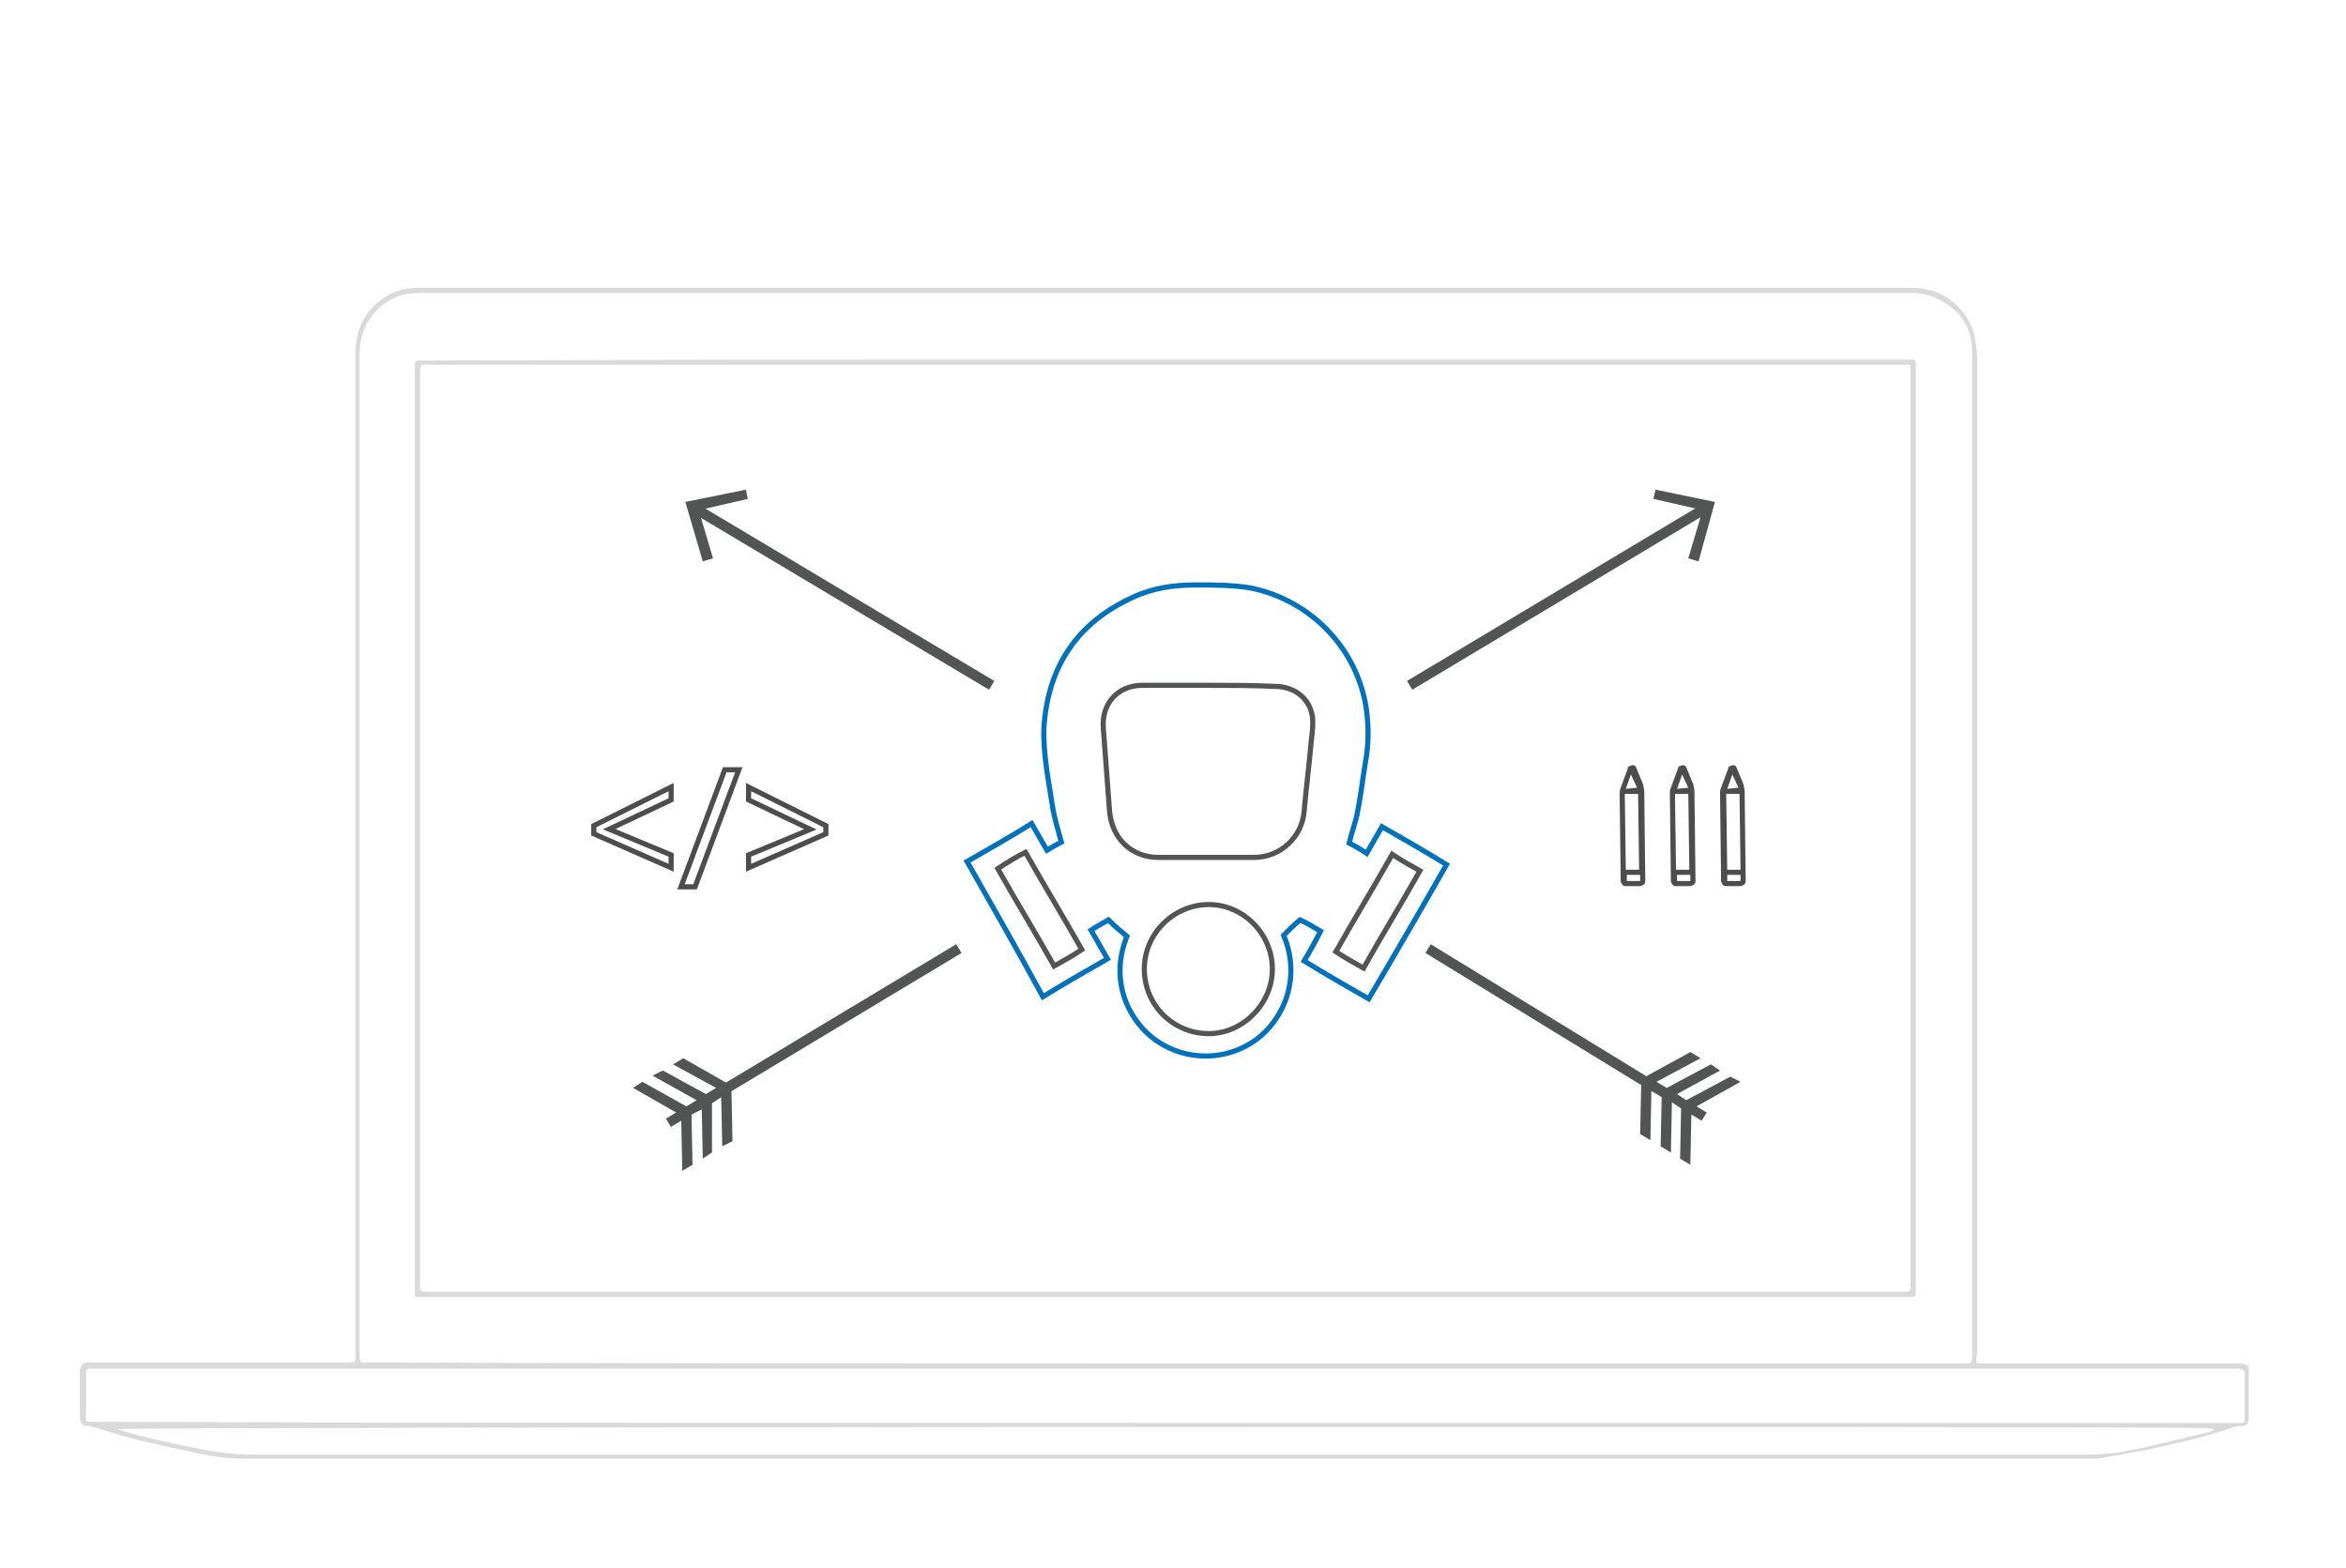
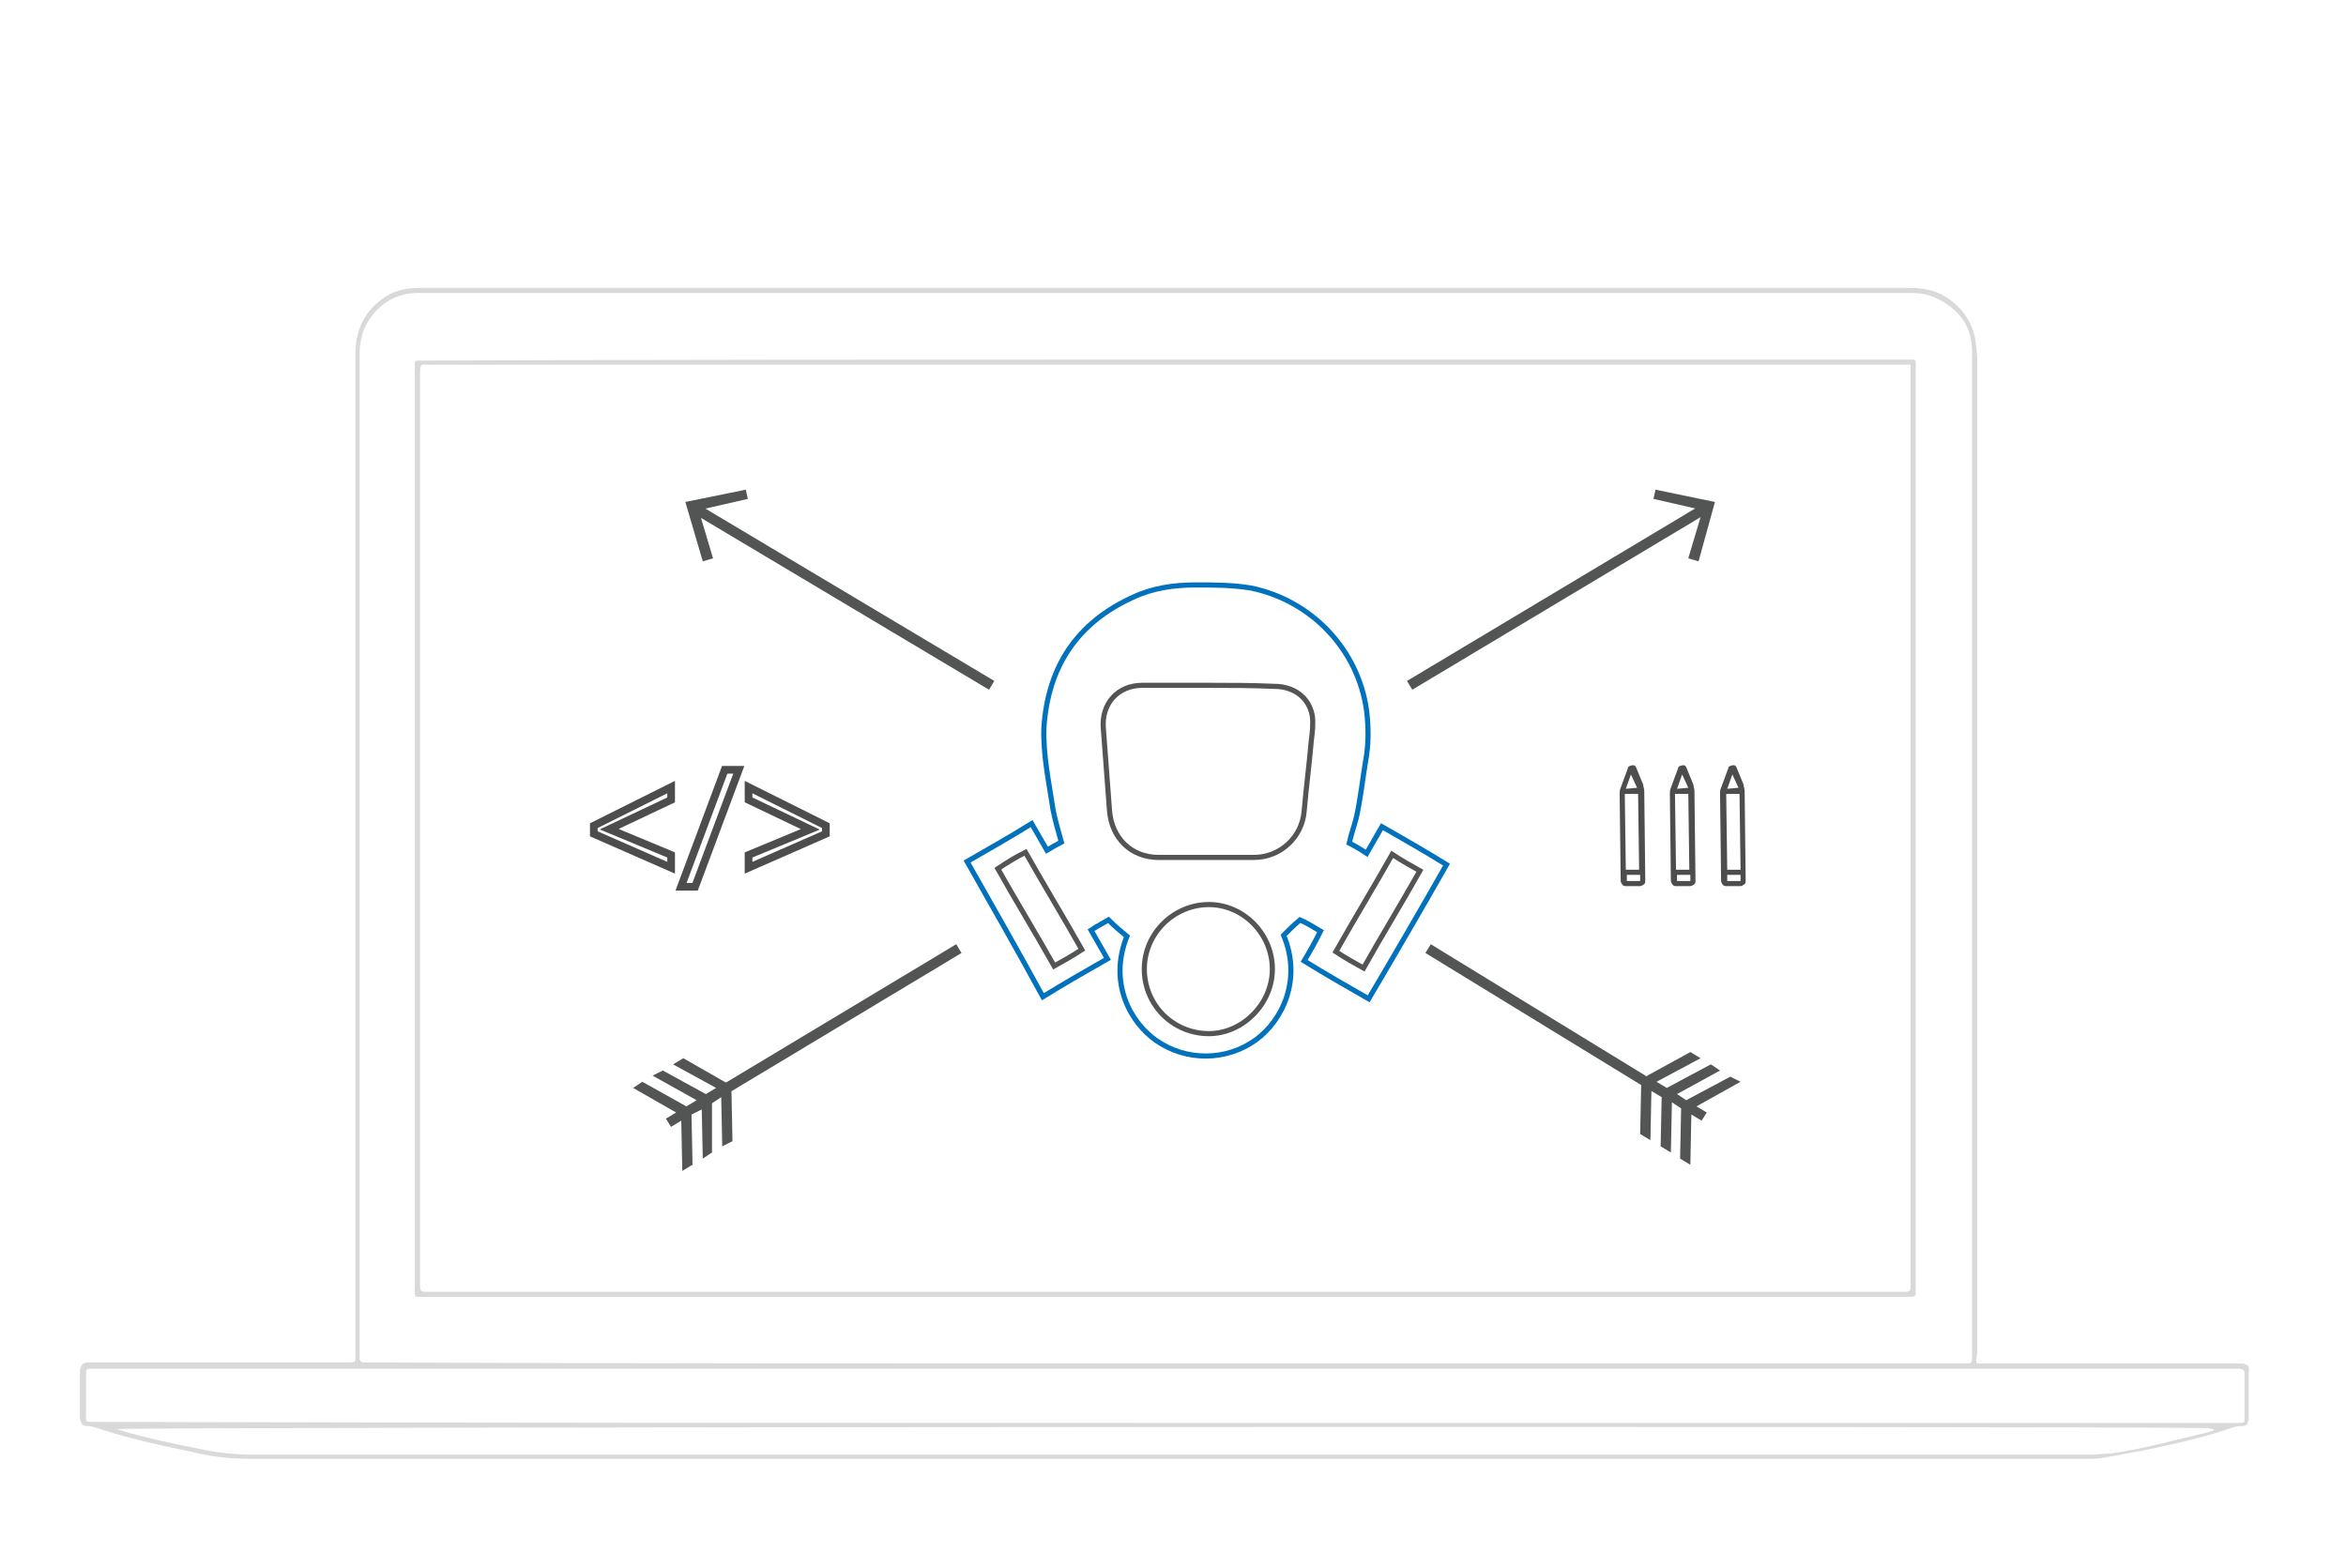
<svg xmlns="http://www.w3.org/2000/svg" version="1.1" id="Layer_1" x="0px" y="0px" viewBox="-64.5 -26.5 229 153" enable-background="new -64.5 -26.5 229 153" xml:space="preserve">
  <g opacity="0.5">
    <path fill="#B3B3B3" d="M49.3,115.9c-29.9,0-59.7,0-89.5,0c-1.9,0-3.7-0.2-5.7-0.7c-2.9-0.6-5.7-1.2-8.5-2.1   c-0.6-0.2-1.1-0.4-1.7-0.4c-0.2,0-0.4-0.1-0.5-0.4c-0.1-0.2-0.1-0.4-0.1-0.6c0-1.4,0-2.9,0-4.3c0-0.1,0-0.3,0.1-0.4   c0.1-0.4,0.2-0.4,0.6-0.5c0.2,0,0.4,0,0.6,0c8.2,0,16.5,0,24.7,0c1,0,0.9,0,0.9-0.9c0-32.5,0-65.1,0-97.6c0-2.3,0.9-4.1,2.6-5.3   c1-0.8,2.3-1.1,3.6-1.1c0.1,0,0.2,0,0.4,0c48.3,0,96.7,0,145.1,0c1.2,0,2.4,0.2,3.4,0.8c1.8,1.1,2.9,2.7,3.1,4.9   c0.1,0.7,0.1,1.3,0.1,2c0,31.9,0,63.8,0,95.7c0,0.4,0,0.8-0.1,1.2c0,0.4,0.1,0.4,0.4,0.4c0.2,0,0.4,0,0.5,0c8.2,0,16.5,0,24.7,0   c1,0,1.1,0.2,1,1c0,1.4,0,2.7,0,4.1c0,0.1,0,0.2,0,0.4c-0.1,0.4-0.2,0.6-0.6,0.6c-0.5,0-0.9,0.1-1.4,0.3c-2.7,0.9-5.5,1.5-8.3,2.1   c-1.3,0.2-2.6,0.5-3.9,0.7c-0.4,0.1-0.8,0.1-1.2,0.1c-1.7,0-3.3,0-5,0C106.3,115.9,77.8,115.9,49.3,115.9z M49.2,106.6   c25.9,0,51.7,0,77.7,0c0.2,0,0.4,0,0.6,0c0.4,0,0.5-0.1,0.5-0.5c0-0.2,0-0.4,0-0.7c0-25.8,0-51.5,0-77.2c0-6.8,0-13.6,0-20.4   c0-2.3-1.1-3.9-3.1-5c-0.9-0.5-1.8-0.7-2.8-0.7c-35.8,0-71.6,0-107.3,0c-12.8,0-25.6,0-38.5,0c-2.2,0-3.9,1.1-5,3   c-0.5,0.9-0.7,2-0.7,3c0,32.4,0,65,0,97.4c0,0.1,0,0.2,0,0.4c0,0.1,0,0.1,0,0.2c0,0.2,0.1,0.4,0.4,0.4c0.2,0,0.4,0,0.7,0   C-2.5,106.6,23.4,106.6,49.2,106.6z M49.3,112.4c34.8,0,69.5,0,104.3,0c0.2,0,0.4,0,0.6,0c0.4,0,0.4-0.1,0.4-0.4c0-0.3,0-0.6,0-0.9   c0-1.1,0-2.3,0-3.4c0-0.5-0.1-0.5-0.5-0.6c-0.2,0-0.4,0-0.5,0c-69.5,0-139.2,0-208.7,0c-0.2,0-0.4,0-0.5,0c-0.5,0-0.5,0.1-0.5,0.5   c0,1.2,0,2.5,0,3.7c0,1.1-0.2,1,1,1C-20.3,112.4,14.5,112.4,49.3,112.4z M-53.1,113c0.2,0.1,0.4,0.1,0.6,0.2   c2.4,0.7,4.8,1.2,7.3,1.7c1.8,0.4,3.6,0.6,5.5,0.6c49.3,0,98.5,0,147.8,0c10.5,0,21,0,31.5,0c0.6,0,1.2-0.1,1.8-0.1   c1.5-0.2,3.1-0.5,4.7-0.9c1.7-0.4,3.3-0.8,5-1.2c0.2-0.1,0.4-0.1,0.5-0.2c0-0.1,0-0.1-0.1-0.1c-0.2,0-0.3-0.1-0.5-0.1   C136.8,112.7-52.6,112.8-53.1,113z" />
    <path fill="#B3B3B3" d="M49.3,8.6c24.1,0,48.3,0,72.4,0c0.9,0,0.8-0.1,0.8,0.9c0,29.9,0,59.8,0,89.7c0,0.9,0.1,0.9-0.9,0.9   c-48.2,0-96.5,0-144.7,0c-0.2,0-0.3,0-0.5,0c-0.4,0-0.4-0.1-0.4-0.4c0-0.1,0-0.2,0-0.4c0-29.9,0-59.9,0-89.8c0-0.9-0.1-0.8,0.8-0.8   C1.1,8.6,25.2,8.6,49.3,8.6z M122,9.1c-0.4,0-0.6,0-0.8,0c-48,0-95.9,0-143.8,0c-0.8,0-0.9-0.2-0.9,0.9c0,29.6,0,59.2,0,88.7   c0,0.9,0,0.9,0.8,0.9c47.9,0,95.8,0,143.8,0c0.2,0,0.3,0,0.5,0c0.2,0,0.4-0.1,0.4-0.4c0-0.2,0-0.4,0-0.6c0-22.7,0-45.4,0-68.1   c0-6.9,0-13.8,0-20.7C122,9.7,122,9.4,122,9.1z" />
  </g>
  <path fill="none" stroke="#B3B3B3" stroke-miterlimit="10" d="M131.1,14.4" />
  <path fill="none" stroke="#B3B3B3" stroke-miterlimit="10" d="M-32.6,14.4" />
  <path fill="none" stroke="#B3B3B3" stroke-miterlimit="10" d="M131.1,79" />
  <path fill="none" stroke="#B3B3B3" stroke-miterlimit="10" d="M-32.6,79" />
  <g>
    <path fill="none" stroke="#535454" stroke-width="0.5" stroke-miterlimit="10" d="M59.7,68.1c0-3.4-2.8-6.3-6.2-6.3   c-3.4,0-6.3,2.8-6.3,6.3c0,3.5,2.8,6.3,6.3,6.3C56.8,74.4,59.7,71.5,59.7,68.1z M68.6,68c1.8-3.2,3.7-6.3,5.5-9.5   c-0.9-0.5-1.8-1-2.7-1.6c-1.8,3.2-3.7,6.3-5.5,9.5C66.8,67,67.7,67.5,68.6,68z M32.9,58.3c1.8,3.2,3.7,6.3,5.5,9.5   c0.9-0.5,1.8-1,2.7-1.6c-1.8-3.2-3.7-6.3-5.5-9.5C34.6,57.2,33.8,57.7,32.9,58.3z" />
    <path fill="none" stroke="#535454" stroke-width="0.5" stroke-miterlimit="10" d="M53.4,40.4c-2.1,0-4.3,0-6.4,0   c-2.4,0-4,1.8-3.8,4.2c0.2,2.7,0.4,5.3,0.6,8c0.2,2.7,2.1,4.6,4.8,4.6c3.1,0,6.2,0,9.3,0c2.6,0,4.7-2,4.9-4.5   c0.2-2.3,0.5-4.6,0.7-6.9c0.1-0.8,0.2-1.6,0.1-2.4c-0.3-1.8-1.8-2.9-3.7-2.9C57.7,40.4,55.5,40.4,53.4,40.4z" />
  </g>
  <g>
    <path fill="none" stroke="#0071BC" stroke-width="0.5" stroke-miterlimit="10" d="M29.9,57.6c2.1-1.2,4.2-2.4,6.3-3.7   c0.5,0.9,1,1.7,1.5,2.6c0.5-0.3,1-0.6,1.4-0.8c-0.3-1.1-0.6-2.1-0.8-3.1c-0.4-2.7-1-5.4-0.9-8.1c0.4-5.9,3.2-10.2,8.7-12.7   c1.9-0.9,4-1.2,6.1-1.2c1.8,0,3.6,0,5.4,0.3c5.9,1.2,10.5,6,11.3,12c0.2,1.6,0.2,3.3-0.1,4.9c-0.3,1.8-0.5,3.7-0.9,5.5   c-0.2,0.8-0.5,1.6-0.7,2.5c0.6,0.3,1.1,0.6,1.7,1c0.5-0.9,1-1.7,1.5-2.6c2.1,1.2,4.2,2.4,6.3,3.7c-2.5,4.4-5,8.7-7.6,13.1   c-2.1-1.2-4.2-2.4-6.3-3.7c0.6-1,1.1-1.9,1.6-2.9c-0.7-0.4-1.3-0.8-2-1.1c-0.6,0.5-1.1,1-1.6,1.5c1.8,4.3-0.1,8.3-2.7,10.2   c-2.9,2.1-6.8,2.1-9.7,0.1c-2.6-1.8-4.7-5.7-2.9-10.2c-0.6-0.5-1.2-1-1.8-1.6c-0.5,0.3-1.1,0.6-1.7,1c0.5,0.9,1.1,1.9,1.6,2.8   c-2.1,1.2-4.2,2.4-6.3,3.7C34.9,66.4,32.4,62,29.9,57.6z" />
  </g>
  <g>
    <g>
      <line fill="none" stroke="#535454" stroke-miterlimit="10" x1="6.3" y1="79.8" x2="29.1" y2="66.1" />
      <g>
        <polygon fill="#535454" points="6.4,79.2 2.2,76.8 1.2,77.4 5.4,79.7 4.4,80.3 0.2,78 -0.8,78.5 3.5,80.9 2.5,81.5 -1.8,79.1      -2.7,79.7 1.5,82.1 0.5,82.7 1,83.5 2,82.9 2.1,87.8 3.1,87.2 3,82.3 4,81.8 4.1,86.6 5,86 5,81.2 5.9,80.6 6,85.4 7,84.9      6.9,80    " />
      </g>
    </g>
  </g>
  <g>
    <g>
      <line fill="none" stroke="#535454" stroke-miterlimit="10" x1="96.3" y1="79.2" x2="74.9" y2="66.1" />
      <g>
        <polygon fill="#535454" points="95.7,79.4 95.6,84.2 96.6,84.8 96.7,80 97.7,80.6 97.6,85.4 98.6,86 98.7,81.1 99.6,81.7      99.5,86.6 100.5,87.2 100.6,82.3 101.6,82.9 102.1,82.1 101.1,81.5 105.4,79.1 104.4,78.6 100.1,80.9 99.2,80.3 103.4,78      102.5,77.4 98.2,79.7 97.2,79.1 101.5,76.8 100.5,76.2 96.3,78.5    " />
      </g>
    </g>
  </g>
  <g>
    <g>
      <line fill="none" stroke="#535454" stroke-miterlimit="10" x1="73.1" y1="40.4" x2="102" y2="23.1" />
      <g>
        <polygon fill="#535454" points="101.3,28.3 100.3,28 101.7,23.3 96.9,22.2 97.1,21.3 102.9,22.5    " />
      </g>
    </g>
  </g>
  <g>
    <g>
      <line fill="none" stroke="#535454" stroke-miterlimit="10" x1="32.3" y1="40.4" x2="3.3" y2="23.1" />
      <g>
        <polygon fill="#535454" points="8.3,21.3 8.5,22.2 3.7,23.3 5.1,28 4.1,28.3 2.4,22.5    " />
      </g>
    </g>
  </g>
-   <text transform="matrix(1 0 0 1 -7.3335 60.0668)" fill="none" stroke="#4D4D4D" stroke-width="0.5" stroke-miterlimit="10" font-family="'Menlo-Regular'" font-size="16">&lt;/&gt;</text>
+   <text transform="matrix(1 0 0 1 -7.3335 60.0668)" fill="none" stroke="#4D4D4D" stroke-width="0.75" stroke-miterlimit="10" font-family="'Menlo-Regular'" font-size="16">&lt;/&gt;</text>
  <g>
    <path fill="#4D4D4D" d="M99.4,48.3c0,0-0.1,0.1-0.1,0.2l-0.7,1.9c-0.1,0.2-0.1,0.4-0.1,0.6l0.1,8.5c0,0.1,0.1,0.3,0.2,0.4   c0.1,0.1,0.2,0.1,0.4,0.1l1.3,0c0.1,0,0.3-0.1,0.4-0.2c0.1-0.1,0.1-0.2,0.1-0.4l-0.1-8.7c0-0.2-0.1-0.4-0.1-0.6l-0.7-1.7   c-0.1-0.2-0.2-0.2-0.3-0.2C99.6,48.2,99.5,48.3,99.4,48.3z M99,51L99,51l1.3,0l0.1,7.4l-1.3,0L99,51z M100.5,59.5l-1.3,0l0-0.6   l1.3,0L100.5,59.5z M100.3,50.4C100.3,50.4,100.3,50.4,100.3,50.4l-1.1,0.1l0.5-1.4L100.3,50.4z" />
  </g>
  <g>
    <path fill="#4D4D4D" d="M104.3,48.3c0,0-0.1,0.1-0.1,0.2l-0.7,1.9c-0.1,0.2-0.1,0.4-0.1,0.6l0.1,8.5c0,0.1,0.1,0.3,0.2,0.4   s0.2,0.1,0.4,0.1l1.3,0c0.1,0,0.3-0.1,0.4-0.2c0.1-0.1,0.1-0.2,0.1-0.4l-0.1-8.7c0-0.2-0.1-0.4-0.1-0.6l-0.7-1.7   c-0.1-0.2-0.2-0.2-0.3-0.2C104.5,48.2,104.4,48.3,104.3,48.3z M104,51L104,51l1.3,0l0.1,7.4l-1.3,0L104,51z M105.4,59.5l-1.3,0   l0-0.6l1.3,0L105.4,59.5z M105.2,50.4C105.2,50.4,105.2,50.4,105.2,50.4l-1.1,0.1l0.5-1.4L105.2,50.4z" />
  </g>
  <g>
    <path fill="#4D4D4D" d="M94.5,48.3c0,0-0.1,0.1-0.1,0.2l-0.7,1.9c-0.1,0.2-0.1,0.4-0.1,0.6l0.1,8.5c0,0.1,0.1,0.3,0.2,0.4   s0.2,0.1,0.4,0.1l1.3,0c0.1,0,0.3-0.1,0.4-0.2c0.1-0.1,0.1-0.2,0.1-0.4l-0.1-8.7c0-0.2-0.1-0.4-0.1-0.6l-0.7-1.7   c-0.1-0.2-0.2-0.2-0.3-0.2C94.7,48.2,94.6,48.3,94.5,48.3z M94.1,51L94.1,51l1.3,0l0.1,7.4l-1.3,0L94.1,51z M95.6,59.5l-1.3,0   l0-0.6l1.3,0L95.6,59.5z M95.3,50.4C95.3,50.4,95.3,50.4,95.3,50.4l-1.1,0.1l0.5-1.4L95.3,50.4z" />
  </g>
</svg>
